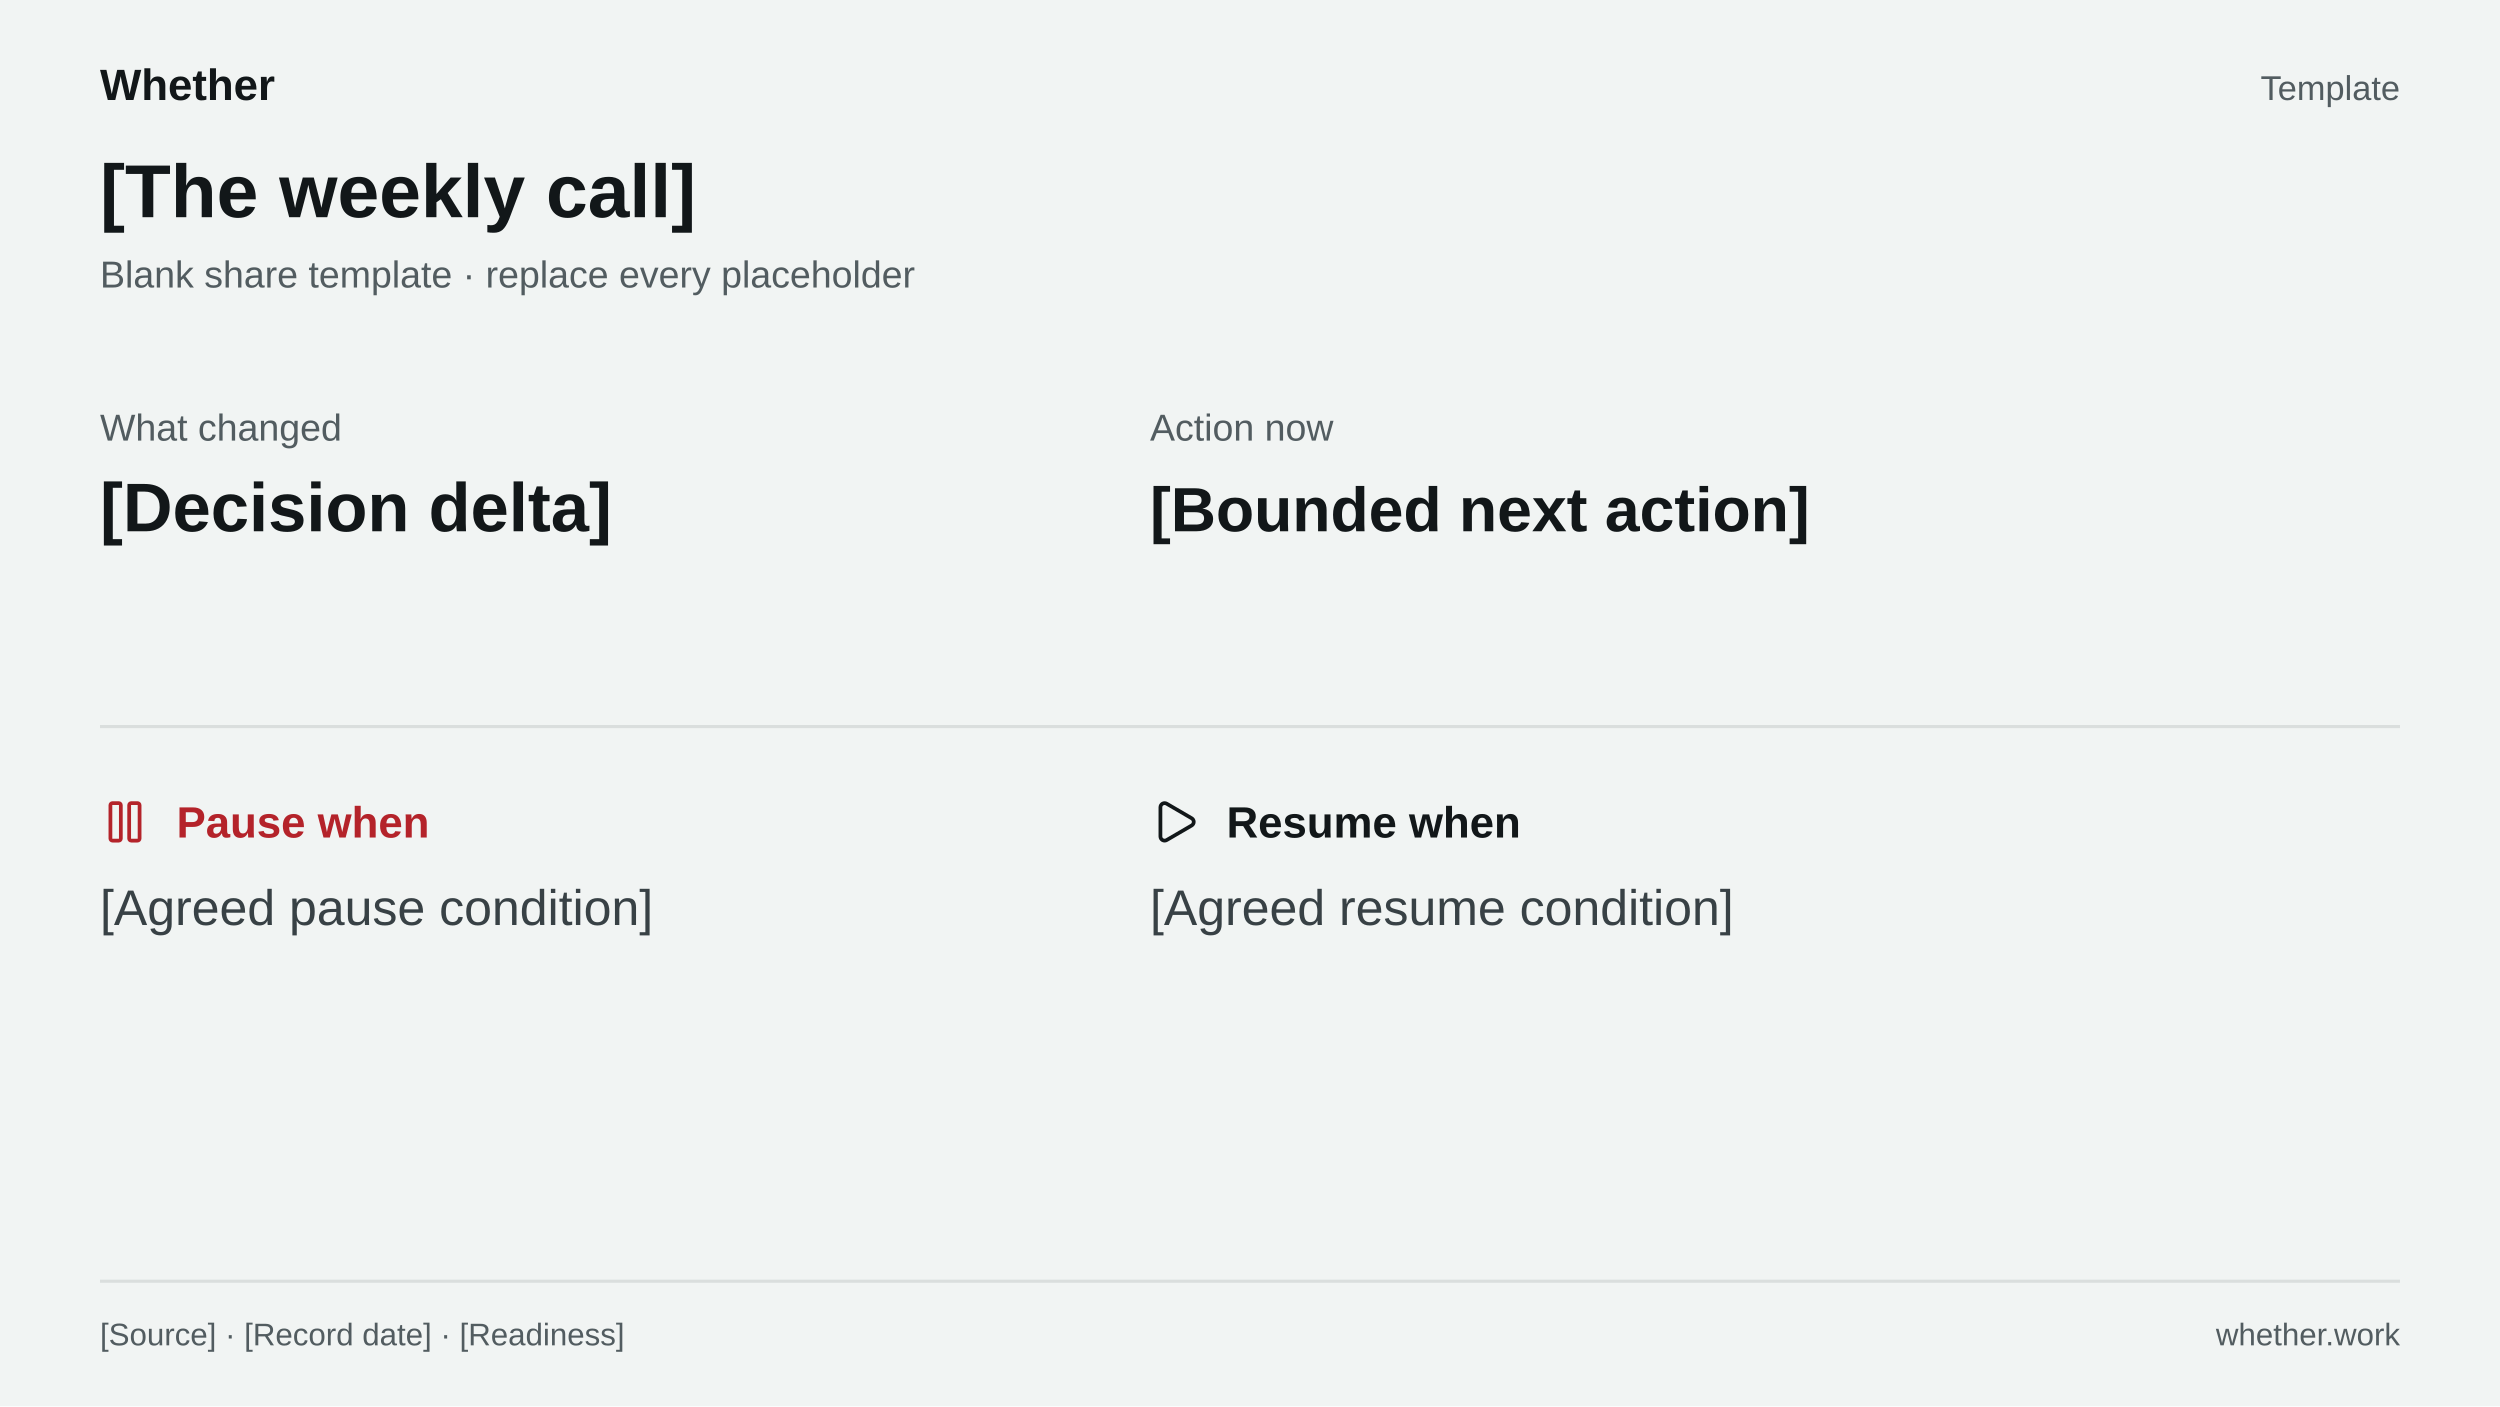
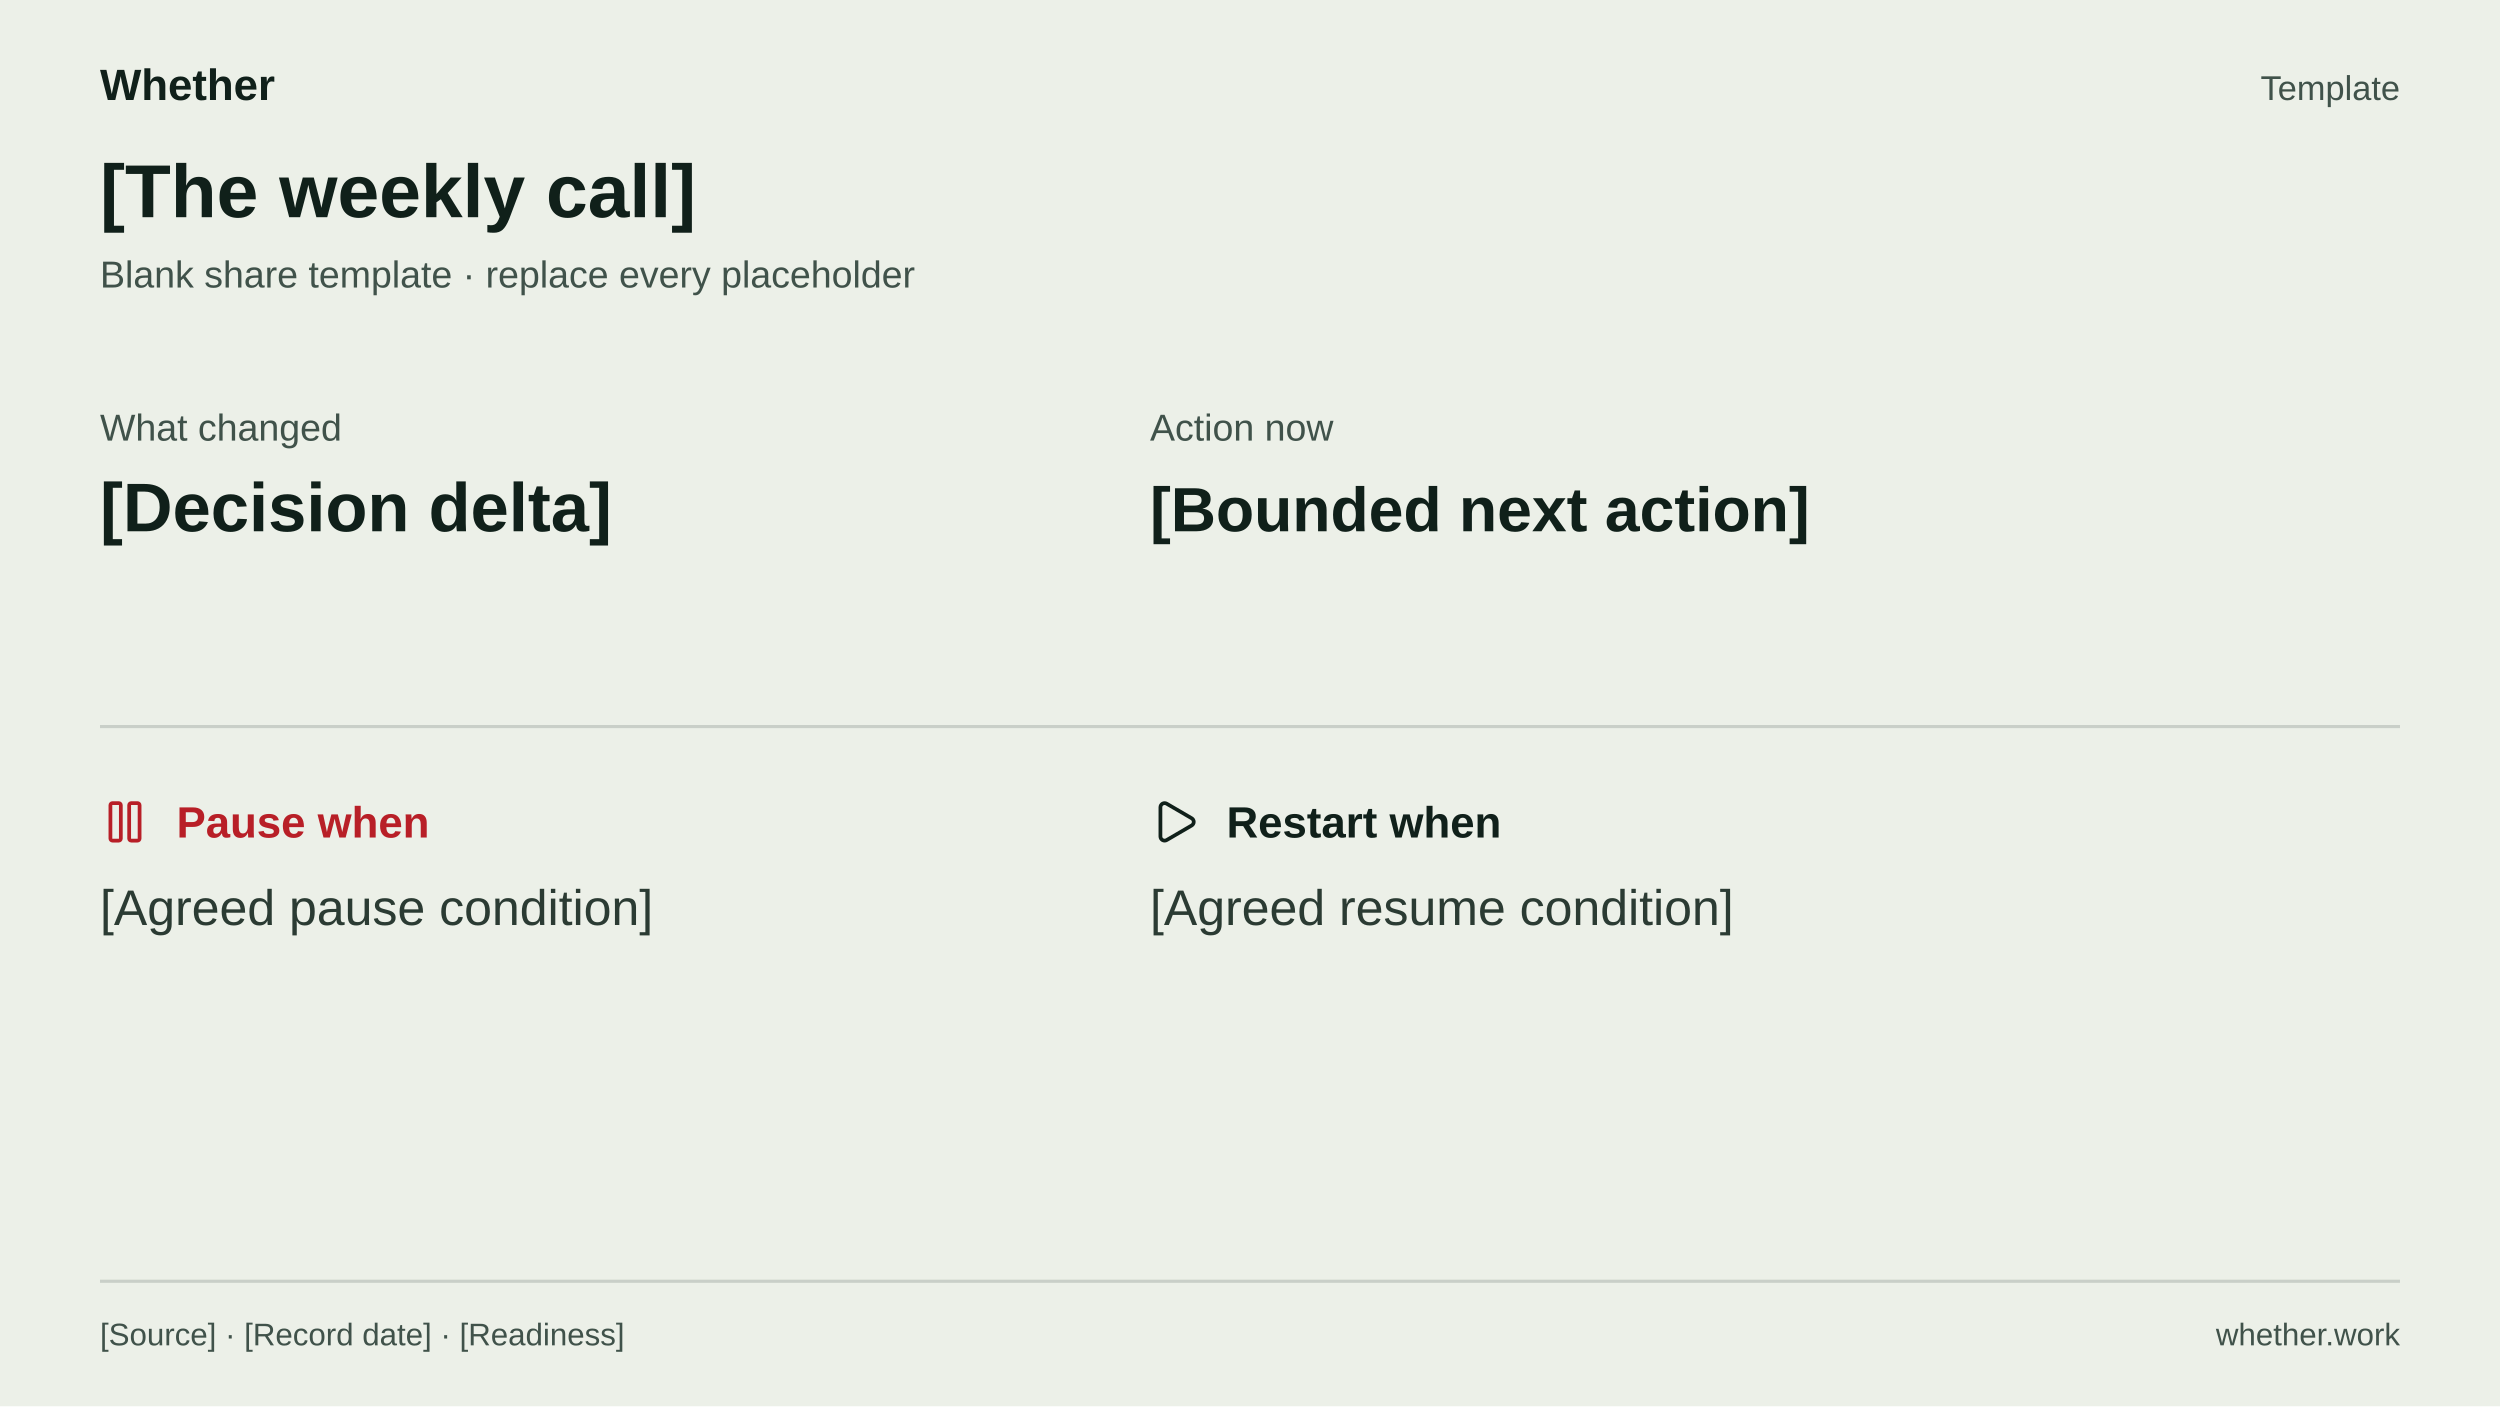
<svg xmlns="http://www.w3.org/2000/svg" width="1600" height="900" viewBox="0 0 1600 900" role="img" aria-labelledby="light-share-frame-landscape-title light-share-frame-landscape-desc">
  <g font-family="Archivo, Arial, sans-serif" font-variant-numeric="tabular-nums">
-     <rect width="100%" height="100%" fill="#f1f4f3" />
-     <text x="64" y="64" font-size="28" font-weight="700" fill="#121719" text-anchor="start">Whether</text>
-     <text x="1536" y="64" font-size="22" font-weight="400" fill="#525c60" text-anchor="end">Template</text>
-     <text x="64" y="139" font-size="48" font-weight="700" fill="#121719" text-anchor="start">[The weekly call]</text>
-     <text x="64" y="184" font-size="24" font-weight="400" fill="#525c60" text-anchor="start">Blank share template · replace every placeholder</text>
-     <text x="64" y="282" font-size="24" font-weight="400" fill="#525c60" text-anchor="start">What changed</text>
-     <text x="64" y="340" font-size="44" font-weight="600" fill="#121719" text-anchor="start">[Decision delta]</text>
-     <text x="736" y="282" font-size="24" font-weight="400" fill="#525c60" text-anchor="start">Action now</text>
-     <text x="736" y="340" font-size="40" font-weight="600" fill="#121719" text-anchor="start">[Bounded next action]</text>
-     <line x1="64" y1="465" x2="1536" y2="465" stroke="rgba(18, 23, 25, 0.10)" stroke-width="2" />
-     <svg width="32" height="32" viewBox="0 0 24 24" fill="none" stroke="#b4232a" stroke-width="1.8" stroke-linecap="round" stroke-linejoin="round" class="lucide lucide-pause shrink-0 text-line-crossed-fg" data-concept-icon="line-state" data-line-state="crossed" aria-hidden="true" focusable="false" x="64" y="510">
+     <rect width="100%" height="100%" fill="#ecf0e8" />
+     <text x="64" y="64" font-size="28" font-weight="700" fill="#10201a" text-anchor="start">Whether</text>
+     <text x="1536" y="64" font-size="22" font-weight="400" fill="#40524a" text-anchor="end">Template</text>
+     <text x="64" y="139" font-size="48" font-weight="700" fill="#10201a" text-anchor="start">[The weekly call]</text>
+     <text x="64" y="184" font-size="24" font-weight="400" fill="#40524a" text-anchor="start">Blank share template · replace every placeholder</text>
+     <text x="64" y="282" font-size="24" font-weight="400" fill="#40524a" text-anchor="start">What changed</text>
+     <text x="64" y="340" font-size="44" font-weight="600" fill="#10201a" text-anchor="start">[Decision delta]</text>
+     <text x="736" y="282" font-size="24" font-weight="400" fill="#40524a" text-anchor="start">Action now</text>
+     <text x="736" y="340" font-size="40" font-weight="600" fill="#10201a" text-anchor="start">[Bounded next action]</text>
+     <line x1="64" y1="465" x2="1536" y2="465" stroke="rgba(16, 32, 26, 0.16)" stroke-width="2" />
+     <svg width="32" height="32" viewBox="0 0 24 24" fill="none" stroke="#b81f27" stroke-width="1.8" stroke-linecap="round" stroke-linejoin="round" class="lucide lucide-pause shrink-0 text-line-crossed-fg" data-concept-icon="line-state" data-line-state="crossed" aria-hidden="true" focusable="false" x="64" y="510">
      <rect x="14" y="3" width="5" height="18" rx="1" />
      <rect x="5" y="3" width="5" height="18" rx="1" />
    </svg>
-     <text x="113" y="536" font-size="28" font-weight="600" fill="#b4232a" text-anchor="start">Pause when</text>
-     <text x="64" y="592" font-size="32" font-weight="400" fill="#384145" text-anchor="start">[Agreed pause condition]</text>
-     <svg width="32" height="32" viewBox="0 0 24 24" fill="none" stroke="#121719" stroke-width="1.8" stroke-linecap="round" stroke-linejoin="round" class="lucide lucide-play shrink-0 text-line-clear-fg" data-concept-icon="line-state" data-line-state="clear" aria-hidden="true" focusable="false" x="736" y="510">
+     <text x="113" y="536" font-size="28" font-weight="600" fill="#b81f27" text-anchor="start">Pause when</text>
+     <text x="64" y="592" font-size="32" font-weight="400" fill="#2b3b33" text-anchor="start">[Agreed pause condition]</text>
+     <svg width="32" height="32" viewBox="0 0 24 24" fill="none" stroke="#10201a" stroke-width="1.8" stroke-linecap="round" stroke-linejoin="round" class="lucide lucide-play shrink-0 text-line-clear-fg" data-concept-icon="line-state" data-line-state="clear" aria-hidden="true" focusable="false" x="736" y="510">
      <path d="M5 5a2 2 0 0 1 3.008-1.728l11.997 6.998a2 2 0 0 1 .003 3.458l-12 7A2 2 0 0 1 5 19z" />
    </svg>
-     <text x="785" y="536" font-size="28" font-weight="600" fill="#121719" text-anchor="start">Resume when</text>
-     <text x="736" y="592" font-size="32" font-weight="400" fill="#384145" text-anchor="start">[Agreed resume condition]</text>
-     <line x1="64" y1="820" x2="1536" y2="820" stroke="rgba(18, 23, 25, 0.10)" stroke-width="2" />
-     <text x="64" y="861" font-size="20" font-weight="400" fill="#525c60" text-anchor="start">[Source] · [Record date] · [Readiness]</text>
-     <text x="1536" y="861" font-size="20" font-weight="400" fill="#525c60" text-anchor="end">whether.work</text>
+     <text x="785" y="536" font-size="28" font-weight="600" fill="#10201a" text-anchor="start">Restart when</text>
+     <text x="736" y="592" font-size="32" font-weight="400" fill="#2b3b33" text-anchor="start">[Agreed resume condition]</text>
+     <line x1="64" y1="820" x2="1536" y2="820" stroke="rgba(16, 32, 26, 0.16)" stroke-width="2" />
+     <text x="64" y="861" font-size="20" font-weight="400" fill="#40524a" text-anchor="start">[Source] · [Record date] · [Readiness]</text>
+     <text x="1536" y="861" font-size="20" font-weight="400" fill="#40524a" text-anchor="end">whether.work</text>
  </g>
</svg>
